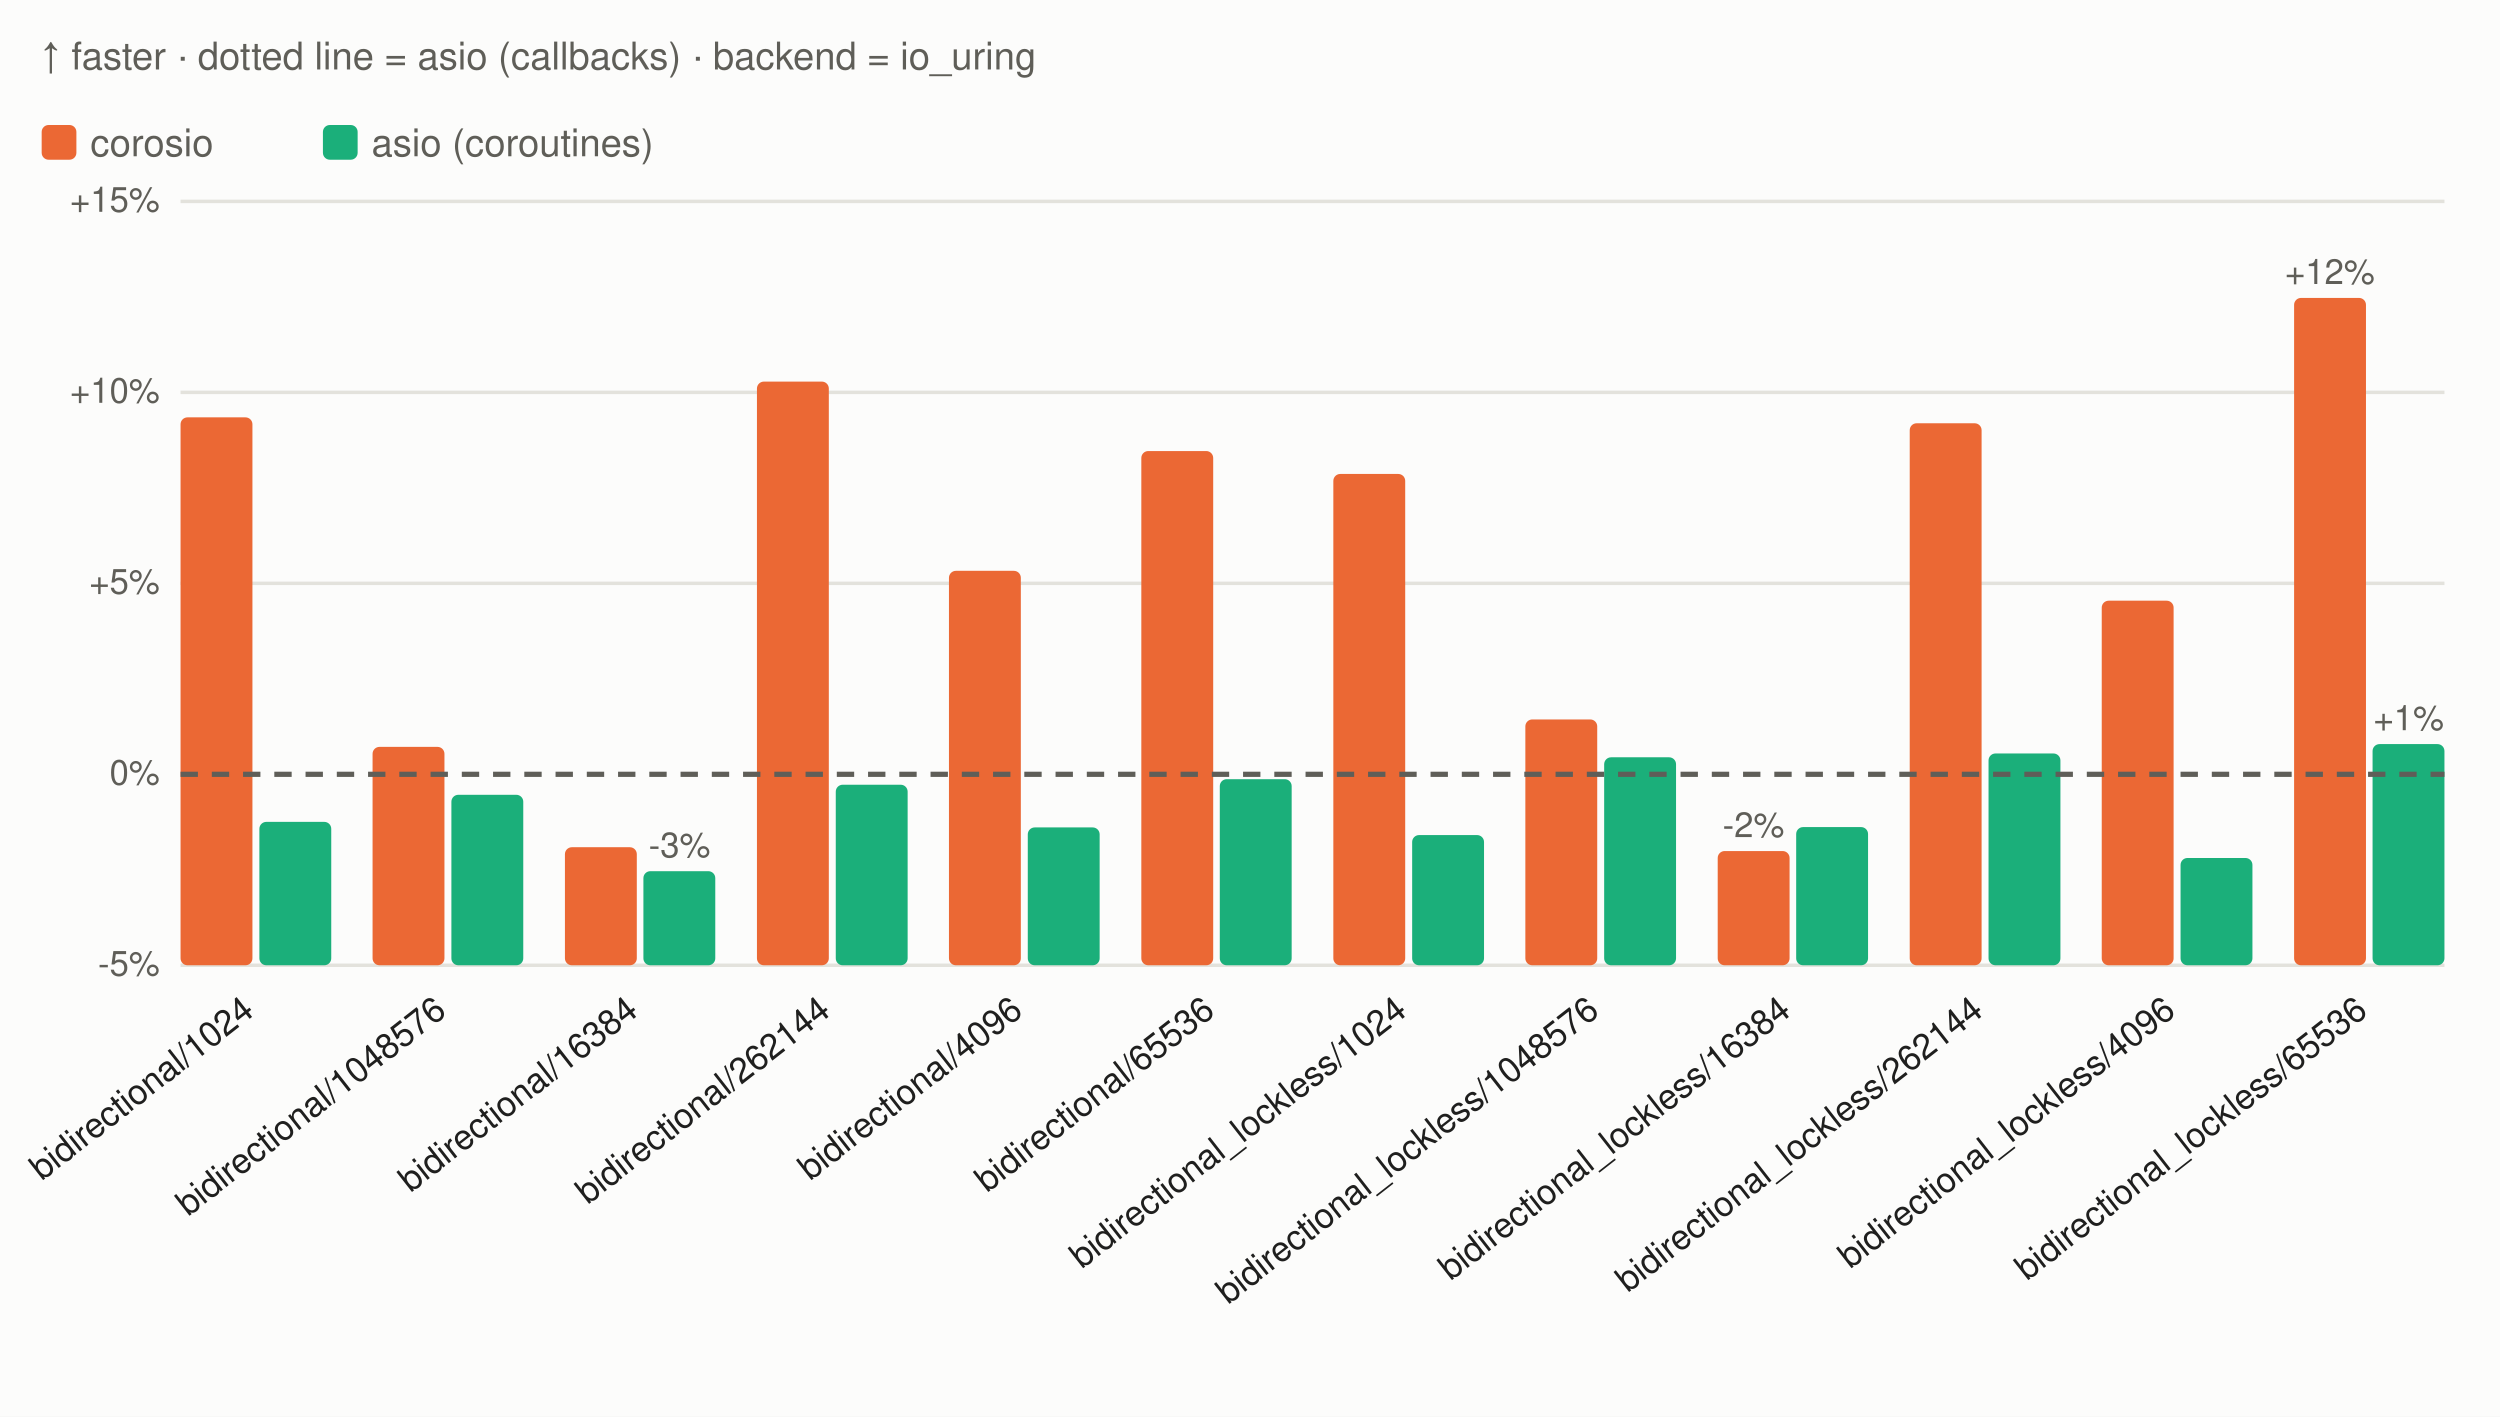
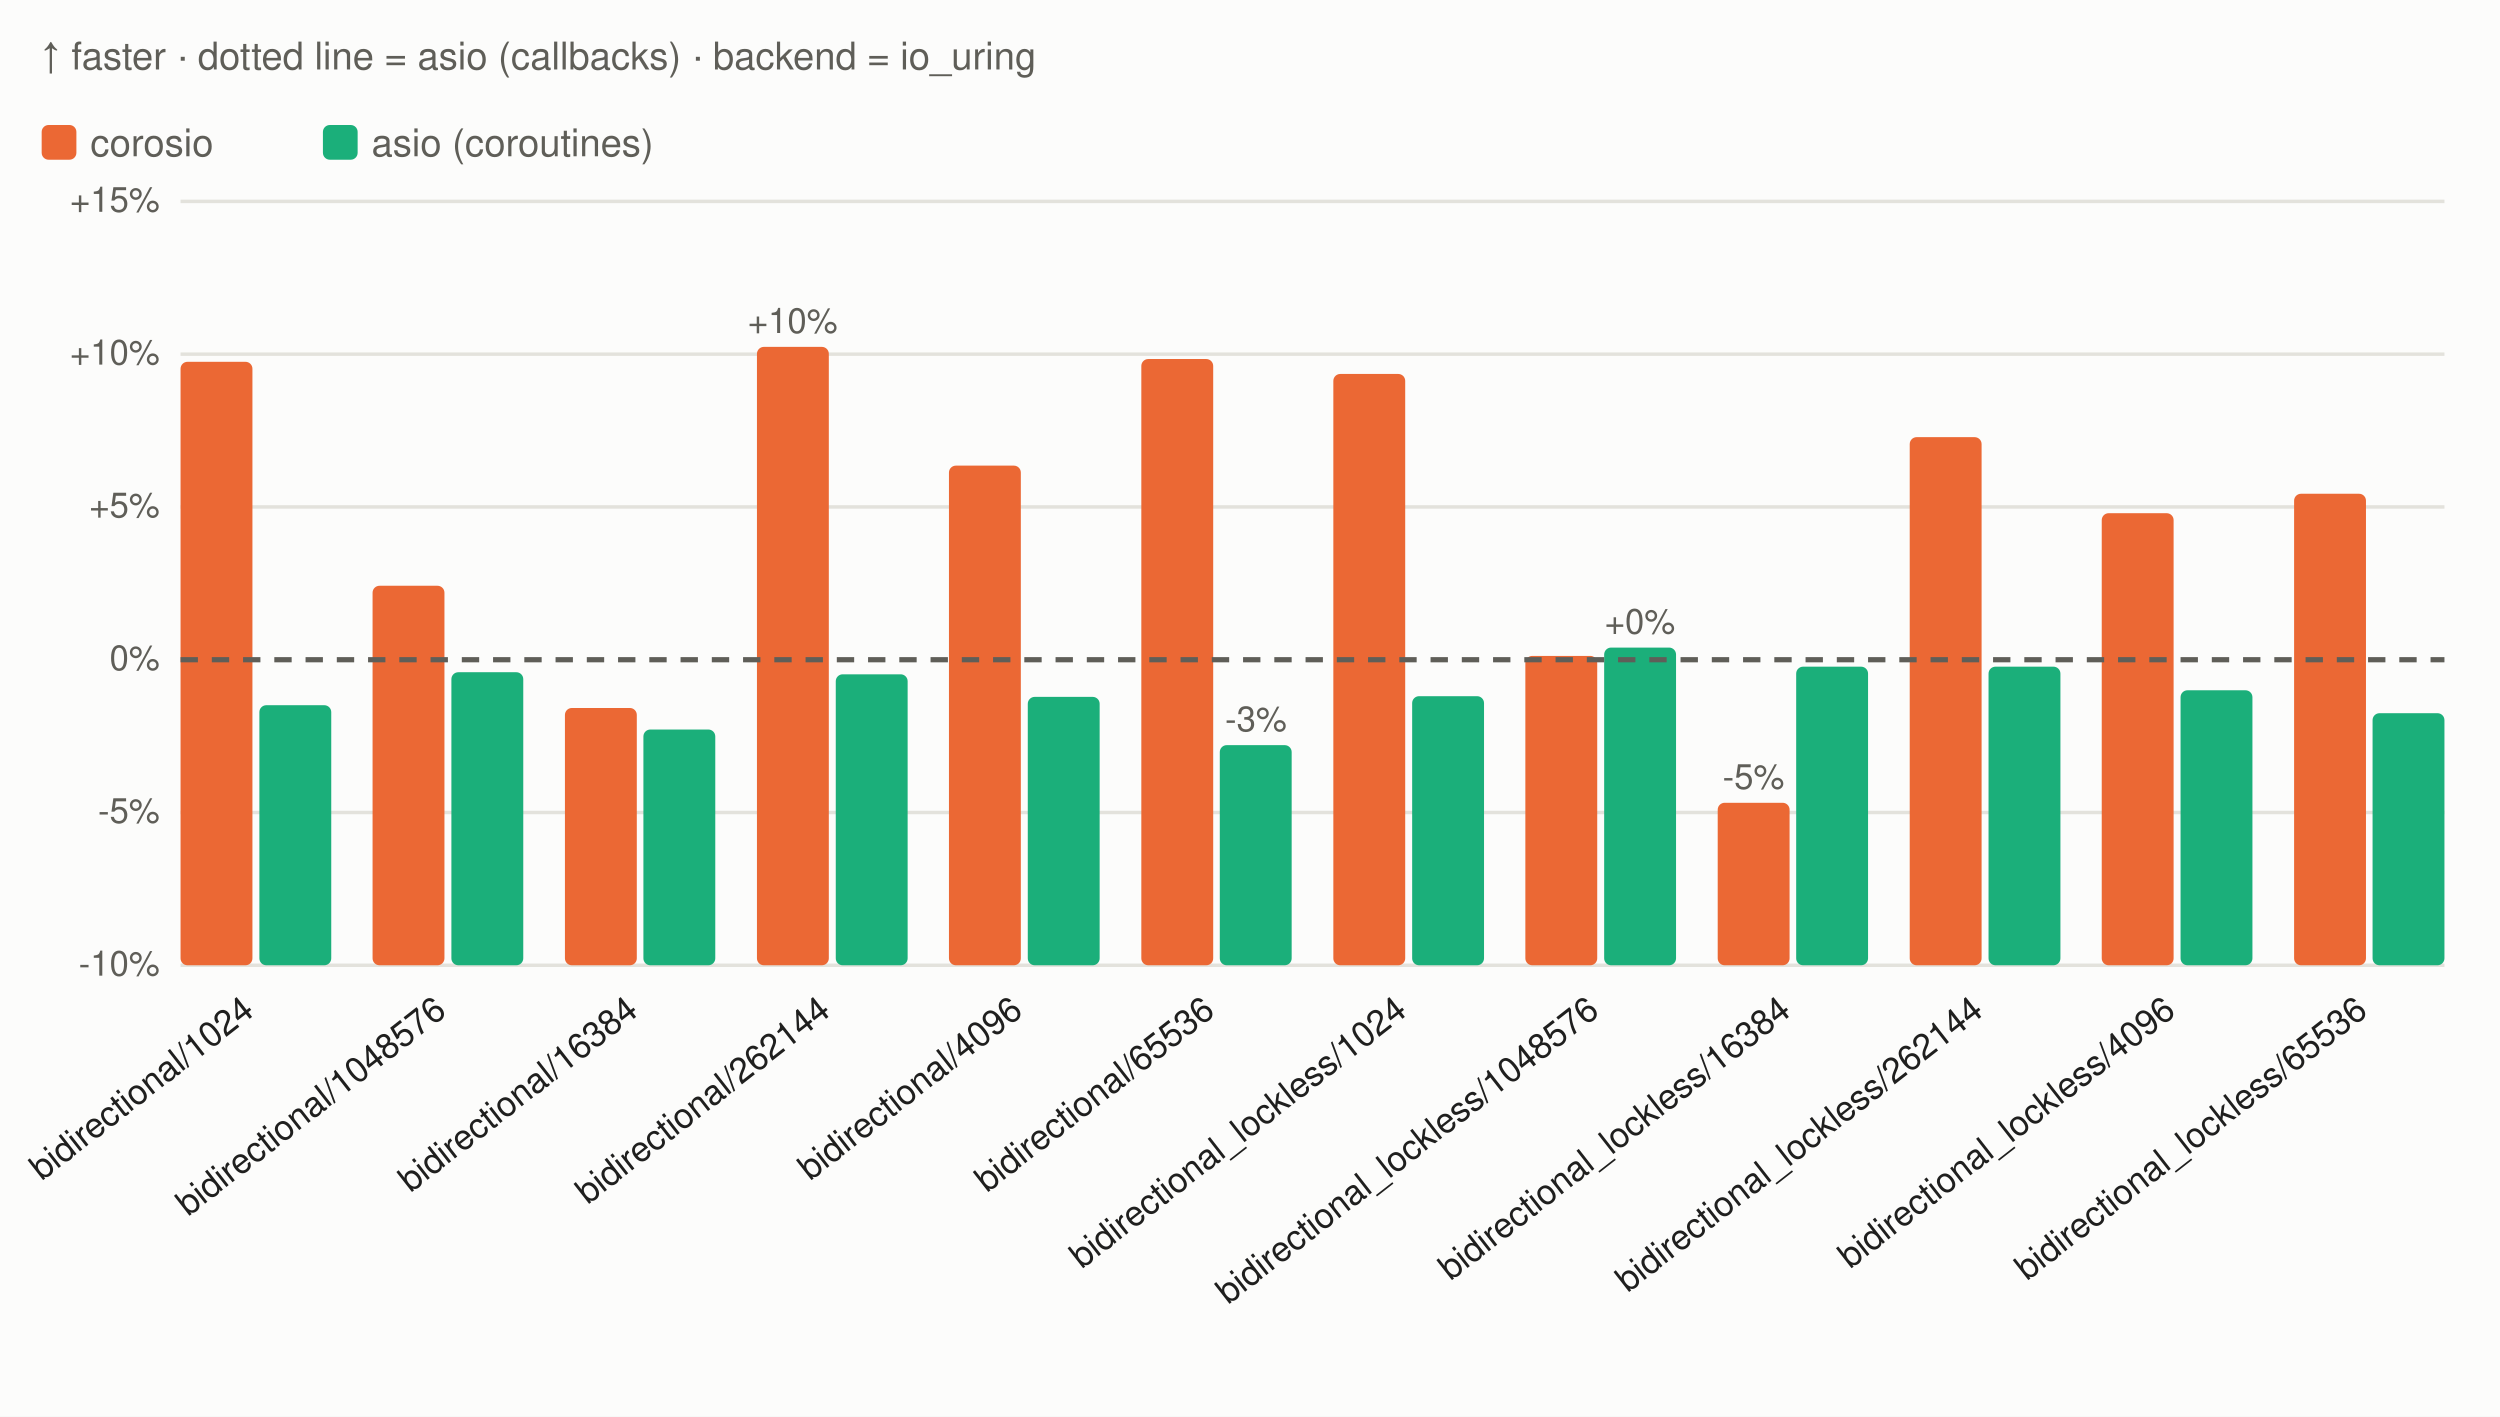
<svg xmlns="http://www.w3.org/2000/svg" class="bch-chart" width="720" height="408" viewBox="0 0 720 408">
  <style>.bch-chart{width:100%;height:auto;overflow:visible}.imageblock.bch-block{align-items:stretch}.imageblock.bch-block .content{width:100%}.bch-seg-label{fill:#ffffff;font-weight:700}html.dark .bch-exact&gt;summary.title,html.dark .bch-exact summary.title{color:var(--text-main-text-primary,#ffffff)}.boostlook .doc .openblock.bch-card{border:1px solid var(--border-border-secondary,#e3e2dc);border-radius:10px;padding:14px 14px 4px;margin-top:1.4rem;margin-bottom:1.4rem}.boostlook .doc .bch-card .imageblock.bch-block{margin-top:0;margin-bottom:0.25rem}.boostlook .doc .bch-card details.bch-exact{margin-top:0;margin-bottom:0.5rem;margin-left:0}.boostlook .doc .bch-card details.bch-exact&gt;summary{margin-left:2rem}.boostlook .doc .bch-card table.stretch,.boostlook #content .bch-card table.stretch{width:100%;margin-left:0;font-size:0.88em}.boostlook .doc .bch-card table.stretch td,.boostlook .doc .bch-card table.stretch th{padding:0.3rem 0.55rem}@media (prefers-color-scheme: dark) {.bch-surface{fill:#1a1a19}.bch-ink{fill:#ffffff}.bch-ink2{fill:#c3c2b7}.bch-grid{stroke:#3a3a38}.bch-zero{stroke:#c3c2b7}.bch-s-native{fill:#3987e5}.bch-s-uring{fill:#d95926}.bch-s-cb{fill:#199e70}.bch-div-pos{fill:#3987e5}.bch-div-neg{fill:#e66767}.bch-div-mid{fill:#383835}}html:not(.dark) .bch-surface{fill:transparent}html:not(.dark) .bch-ink{fill:#1f1f1e}html:not(.dark) .bch-ink2{fill:#5f5e58}html:not(.dark) .bch-grid{stroke:#e3e2dc}html:not(.dark) .bch-zero{stroke:#5f5e58}html:not(.dark) .bch-s-native{fill:#2a78d6}html:not(.dark) .bch-s-uring{fill:#eb6834}html:not(.dark) .bch-s-cb{fill:#1baf7a}html:not(.dark) .bch-div-pos{fill:#2a78d6}html:not(.dark) .bch-div-neg{fill:#e34948}html:not(.dark) .bch-div-mid{fill:#f0efec}html.dark .bch-surface{fill:transparent}html.dark .bch-ink{fill:#ffffff}html.dark .bch-ink2{fill:#c3c2b7}html.dark .bch-grid{stroke:#3a3a38}html.dark .bch-zero{stroke:#c3c2b7}html.dark .bch-s-native{fill:#3987e5}html.dark .bch-s-uring{fill:#d95926}html.dark .bch-s-cb{fill:#199e70}html.dark .bch-div-pos{fill:#3987e5}html.dark .bch-div-neg{fill:#e66767}html.dark .bch-div-mid{fill:#383835}</style>
  <rect width="720" height="408" class="bch-surface" fill="#fcfcfb" />
  <text x="12" y="20" font-family="-apple-system,Segoe UI,Helvetica,Arial,sans-serif" font-size="11" class="bch-ink2" fill="#5f5e58">↑ faster · dotted line = asio (callbacks) · backend = io_uring</text>
  <rect x="12" y="36" width="10" height="10" rx="2" class="bch-s-uring" fill="#eb6834" />
  <text x="26" y="45" font-family="-apple-system,Segoe UI,Helvetica,Arial,sans-serif" font-size="11" class="bch-ink2" fill="#5f5e58">corosio</text>
  <rect x="93" y="36" width="10" height="10" rx="2" class="bch-s-cb" fill="#1baf7a" />
  <text x="107" y="45" font-family="-apple-system,Segoe UI,Helvetica,Arial,sans-serif" font-size="11" class="bch-ink2" fill="#5f5e58">asio (coroutines)</text>
  <line x1="52" y1="278.0" x2="704" y2="278.0" class="bch-grid" stroke="#e3e2dc" stroke-width="1" />
-   <text x="46" y="281.0" font-family="-apple-system,Segoe UI,Helvetica,Arial,sans-serif" font-size="10" class="bch-ink2" fill="#5f5e58" text-anchor="end">-5%</text>
-   <line x1="52" y1="168.0" x2="704" y2="168.0" class="bch-grid" stroke="#e3e2dc" stroke-width="1" />
-   <text x="46" y="171.0" font-family="-apple-system,Segoe UI,Helvetica,Arial,sans-serif" font-size="10" class="bch-ink2" fill="#5f5e58" text-anchor="end">+5%</text>
-   <line x1="52" y1="113.0" x2="704" y2="113.0" class="bch-grid" stroke="#e3e2dc" stroke-width="1" />
-   <text x="46" y="116.0" font-family="-apple-system,Segoe UI,Helvetica,Arial,sans-serif" font-size="10" class="bch-ink2" fill="#5f5e58" text-anchor="end">+10%</text>
+   <text x="46" y="281.0" font-family="-apple-system,Segoe UI,Helvetica,Arial,sans-serif" font-size="10" class="bch-ink2" fill="#5f5e58" text-anchor="end">-10%</text>
+   <line x1="52" y1="234.0" x2="704" y2="234.0" class="bch-grid" stroke="#e3e2dc" stroke-width="1" />
+   <text x="46" y="237.0" font-family="-apple-system,Segoe UI,Helvetica,Arial,sans-serif" font-size="10" class="bch-ink2" fill="#5f5e58" text-anchor="end">-5%</text>
+   <line x1="52" y1="146.0" x2="704" y2="146.0" class="bch-grid" stroke="#e3e2dc" stroke-width="1" />
+   <text x="46" y="149.0" font-family="-apple-system,Segoe UI,Helvetica,Arial,sans-serif" font-size="10" class="bch-ink2" fill="#5f5e58" text-anchor="end">+5%</text>
+   <line x1="52" y1="102.0" x2="704" y2="102.0" class="bch-grid" stroke="#e3e2dc" stroke-width="1" />
+   <text x="46" y="105.0" font-family="-apple-system,Segoe UI,Helvetica,Arial,sans-serif" font-size="10" class="bch-ink2" fill="#5f5e58" text-anchor="end">+10%</text>
  <line x1="52" y1="58.0" x2="704" y2="58.0" class="bch-grid" stroke="#e3e2dc" stroke-width="1" />
  <text x="46" y="61.0" font-family="-apple-system,Segoe UI,Helvetica,Arial,sans-serif" font-size="10" class="bch-ink2" fill="#5f5e58" text-anchor="end">+15%</text>
-   <text x="46" y="226.0" font-family="-apple-system,Segoe UI,Helvetica,Arial,sans-serif" font-size="10" class="bch-ink2" fill="#5f5e58" text-anchor="end">0%</text>
-   <rect x="52.0" y="120.2" width="20.7" height="157.8" rx="2" class="bch-s-uring" fill="#eb6834" />
-   <rect x="74.7" y="236.7" width="20.7" height="41.3" rx="2" class="bch-s-cb" fill="#1baf7a" />
+   <text x="46" y="193.0" font-family="-apple-system,Segoe UI,Helvetica,Arial,sans-serif" font-size="10" class="bch-ink2" fill="#5f5e58" text-anchor="end">0%</text>
+   <rect x="52.0" y="104.2" width="20.7" height="173.8" rx="2" class="bch-s-uring" fill="#eb6834" />
+   <rect x="74.7" y="203.1" width="20.7" height="74.9" rx="2" class="bch-s-cb" fill="#1baf7a" />
  <text x="73.7" y="292.0" font-family="-apple-system,Segoe UI,Helvetica,Arial,sans-serif" font-size="10" class="bch-ink" fill="#1f1f1e" text-anchor="end" transform="rotate(-38 73.7 292.0)">bidirectional/1024</text>
-   <rect x="107.3" y="215.1" width="20.7" height="62.9" rx="2" class="bch-s-uring" fill="#eb6834" />
-   <rect x="130.0" y="228.9" width="20.7" height="49.1" rx="2" class="bch-s-cb" fill="#1baf7a" />
+   <rect x="107.3" y="168.7" width="20.7" height="109.3" rx="2" class="bch-s-uring" fill="#eb6834" />
+   <rect x="130.0" y="193.6" width="20.7" height="84.4" rx="2" class="bch-s-cb" fill="#1baf7a" />
  <text x="129.0" y="292.0" font-family="-apple-system,Segoe UI,Helvetica,Arial,sans-serif" font-size="10" class="bch-ink" fill="#1f1f1e" text-anchor="end" transform="rotate(-38 129.0 292.0)">bidirectional/1048576</text>
-   <rect x="162.7" y="244.0" width="20.7" height="34.0" rx="2" class="bch-s-uring" fill="#eb6834" />
-   <rect x="185.3" y="250.9" width="20.7" height="27.1" rx="2" class="bch-s-cb" fill="#1baf7a" />
-   <text x="195.7" y="246.9" font-family="-apple-system,Segoe UI,Helvetica,Arial,sans-serif" font-size="10" class="bch-ink2" fill="#5f5e58" text-anchor="middle">-3%</text>
+   <rect x="162.7" y="203.9" width="20.7" height="74.1" rx="2" class="bch-s-uring" fill="#eb6834" />
+   <rect x="185.3" y="210.1" width="20.7" height="67.9" rx="2" class="bch-s-cb" fill="#1baf7a" />
  <text x="184.3" y="292.0" font-family="-apple-system,Segoe UI,Helvetica,Arial,sans-serif" font-size="10" class="bch-ink" fill="#1f1f1e" text-anchor="end" transform="rotate(-38 184.3 292.0)">bidirectional/16384</text>
-   <rect x="218.0" y="109.9" width="20.7" height="168.1" rx="2" class="bch-s-uring" fill="#eb6834" />
-   <rect x="240.7" y="226.0" width="20.7" height="52.0" rx="2" class="bch-s-cb" fill="#1baf7a" />
+   <rect x="218.0" y="99.9" width="20.7" height="178.1" rx="2" class="bch-s-uring" fill="#eb6834" />
+   <text x="228.3" y="95.9" font-family="-apple-system,Segoe UI,Helvetica,Arial,sans-serif" font-size="10" class="bch-ink2" fill="#5f5e58" text-anchor="middle">+10%</text>
+   <rect x="240.7" y="194.2" width="20.7" height="83.8" rx="2" class="bch-s-cb" fill="#1baf7a" />
  <text x="239.7" y="292.0" font-family="-apple-system,Segoe UI,Helvetica,Arial,sans-serif" font-size="10" class="bch-ink" fill="#1f1f1e" text-anchor="end" transform="rotate(-38 239.7 292.0)">bidirectional/262144</text>
-   <rect x="273.3" y="164.4" width="20.7" height="113.6" rx="2" class="bch-s-uring" fill="#eb6834" />
-   <rect x="296.0" y="238.3" width="20.7" height="39.7" rx="2" class="bch-s-cb" fill="#1baf7a" />
+   <rect x="273.3" y="134.1" width="20.7" height="143.9" rx="2" class="bch-s-uring" fill="#eb6834" />
+   <rect x="296.0" y="200.7" width="20.7" height="77.3" rx="2" class="bch-s-cb" fill="#1baf7a" />
  <text x="295.0" y="292.0" font-family="-apple-system,Segoe UI,Helvetica,Arial,sans-serif" font-size="10" class="bch-ink" fill="#1f1f1e" text-anchor="end" transform="rotate(-38 295.0 292.0)">bidirectional/4096</text>
-   <rect x="328.7" y="129.9" width="20.7" height="148.1" rx="2" class="bch-s-uring" fill="#eb6834" />
-   <rect x="351.3" y="224.4" width="20.7" height="53.6" rx="2" class="bch-s-cb" fill="#1baf7a" />
+   <rect x="328.7" y="103.4" width="20.7" height="174.6" rx="2" class="bch-s-uring" fill="#eb6834" />
+   <rect x="351.3" y="214.6" width="20.7" height="63.4" rx="2" class="bch-s-cb" fill="#1baf7a" />
+   <text x="361.7" y="210.6" font-family="-apple-system,Segoe UI,Helvetica,Arial,sans-serif" font-size="10" class="bch-ink2" fill="#5f5e58" text-anchor="middle">-3%</text>
  <text x="350.3" y="292.0" font-family="-apple-system,Segoe UI,Helvetica,Arial,sans-serif" font-size="10" class="bch-ink" fill="#1f1f1e" text-anchor="end" transform="rotate(-38 350.3 292.0)">bidirectional/65536</text>
-   <rect x="384.0" y="136.5" width="20.7" height="141.5" rx="2" class="bch-s-uring" fill="#eb6834" />
-   <rect x="406.7" y="240.5" width="20.7" height="37.5" rx="2" class="bch-s-cb" fill="#1baf7a" />
+   <rect x="384.0" y="107.7" width="20.7" height="170.3" rx="2" class="bch-s-uring" fill="#eb6834" />
+   <rect x="406.7" y="200.5" width="20.7" height="77.5" rx="2" class="bch-s-cb" fill="#1baf7a" />
  <text x="405.7" y="292.0" font-family="-apple-system,Segoe UI,Helvetica,Arial,sans-serif" font-size="10" class="bch-ink" fill="#1f1f1e" text-anchor="end" transform="rotate(-38 405.7 292.0)">bidirectional_lockless/1024</text>
-   <rect x="439.3" y="207.2" width="20.7" height="70.8" rx="2" class="bch-s-uring" fill="#eb6834" />
-   <rect x="462.0" y="218.1" width="20.7" height="59.9" rx="2" class="bch-s-cb" fill="#1baf7a" />
+   <rect x="439.3" y="188.9" width="20.7" height="89.1" rx="2" class="bch-s-uring" fill="#eb6834" />
+   <rect x="462.0" y="186.5" width="20.7" height="91.5" rx="2" class="bch-s-cb" fill="#1baf7a" />
+   <text x="472.3" y="182.5" font-family="-apple-system,Segoe UI,Helvetica,Arial,sans-serif" font-size="10" class="bch-ink2" fill="#5f5e58" text-anchor="middle">+0%</text>
  <text x="461.0" y="292.0" font-family="-apple-system,Segoe UI,Helvetica,Arial,sans-serif" font-size="10" class="bch-ink" fill="#1f1f1e" text-anchor="end" transform="rotate(-38 461.0 292.0)">bidirectional_lockless/1048576</text>
-   <rect x="494.7" y="245.1" width="20.7" height="32.9" rx="2" class="bch-s-uring" fill="#eb6834" />
-   <text x="505.0" y="241.1" font-family="-apple-system,Segoe UI,Helvetica,Arial,sans-serif" font-size="10" class="bch-ink2" fill="#5f5e58" text-anchor="middle">-2%</text>
-   <rect x="517.3" y="238.2" width="20.7" height="39.8" rx="2" class="bch-s-cb" fill="#1baf7a" />
+   <rect x="494.7" y="231.2" width="20.7" height="46.8" rx="2" class="bch-s-uring" fill="#eb6834" />
+   <text x="505.0" y="227.2" font-family="-apple-system,Segoe UI,Helvetica,Arial,sans-serif" font-size="10" class="bch-ink2" fill="#5f5e58" text-anchor="middle">-5%</text>
+   <rect x="517.3" y="192.0" width="20.7" height="86.0" rx="2" class="bch-s-cb" fill="#1baf7a" />
  <text x="516.3" y="292.0" font-family="-apple-system,Segoe UI,Helvetica,Arial,sans-serif" font-size="10" class="bch-ink" fill="#1f1f1e" text-anchor="end" transform="rotate(-38 516.3 292.0)">bidirectional_lockless/16384</text>
-   <rect x="550.0" y="121.9" width="20.7" height="156.1" rx="2" class="bch-s-uring" fill="#eb6834" />
-   <rect x="572.7" y="217.0" width="20.7" height="61.0" rx="2" class="bch-s-cb" fill="#1baf7a" />
+   <rect x="550.0" y="125.9" width="20.7" height="152.1" rx="2" class="bch-s-uring" fill="#eb6834" />
+   <rect x="572.7" y="192.0" width="20.7" height="86.0" rx="2" class="bch-s-cb" fill="#1baf7a" />
  <text x="571.7" y="292.0" font-family="-apple-system,Segoe UI,Helvetica,Arial,sans-serif" font-size="10" class="bch-ink" fill="#1f1f1e" text-anchor="end" transform="rotate(-38 571.7 292.0)">bidirectional_lockless/262144</text>
-   <rect x="605.3" y="173.0" width="20.7" height="105.0" rx="2" class="bch-s-uring" fill="#eb6834" />
-   <rect x="628.0" y="247.1" width="20.7" height="30.9" rx="2" class="bch-s-cb" fill="#1baf7a" />
+   <rect x="605.3" y="147.8" width="20.7" height="130.2" rx="2" class="bch-s-uring" fill="#eb6834" />
+   <rect x="628.0" y="198.8" width="20.7" height="79.2" rx="2" class="bch-s-cb" fill="#1baf7a" />
  <text x="627.0" y="292.0" font-family="-apple-system,Segoe UI,Helvetica,Arial,sans-serif" font-size="10" class="bch-ink" fill="#1f1f1e" text-anchor="end" transform="rotate(-38 627.0 292.0)">bidirectional_lockless/4096</text>
-   <rect x="660.7" y="85.8" width="20.7" height="192.2" rx="2" class="bch-s-uring" fill="#eb6834" />
-   <text x="671.0" y="81.8" font-family="-apple-system,Segoe UI,Helvetica,Arial,sans-serif" font-size="10" class="bch-ink2" fill="#5f5e58" text-anchor="middle">+12%</text>
-   <rect x="683.3" y="214.3" width="20.7" height="63.7" rx="2" class="bch-s-cb" fill="#1baf7a" />
-   <text x="693.7" y="210.3" font-family="-apple-system,Segoe UI,Helvetica,Arial,sans-serif" font-size="10" class="bch-ink2" fill="#5f5e58" text-anchor="middle">+1%</text>
+   <rect x="660.7" y="142.2" width="20.7" height="135.8" rx="2" class="bch-s-uring" fill="#eb6834" />
+   <rect x="683.3" y="205.4" width="20.7" height="72.6" rx="2" class="bch-s-cb" fill="#1baf7a" />
  <text x="682.3" y="292.0" font-family="-apple-system,Segoe UI,Helvetica,Arial,sans-serif" font-size="10" class="bch-ink" fill="#1f1f1e" text-anchor="end" transform="rotate(-38 682.3 292.0)">bidirectional_lockless/65536</text>
-   <line x1="52" y1="223.0" x2="704" y2="223.0" class="bch-zero" stroke="#5f5e58" stroke-width="1.5" stroke-dasharray="5 4" />
+   <line x1="52" y1="190.0" x2="704" y2="190.0" class="bch-zero" stroke="#5f5e58" stroke-width="1.5" stroke-dasharray="5 4" />
</svg>
